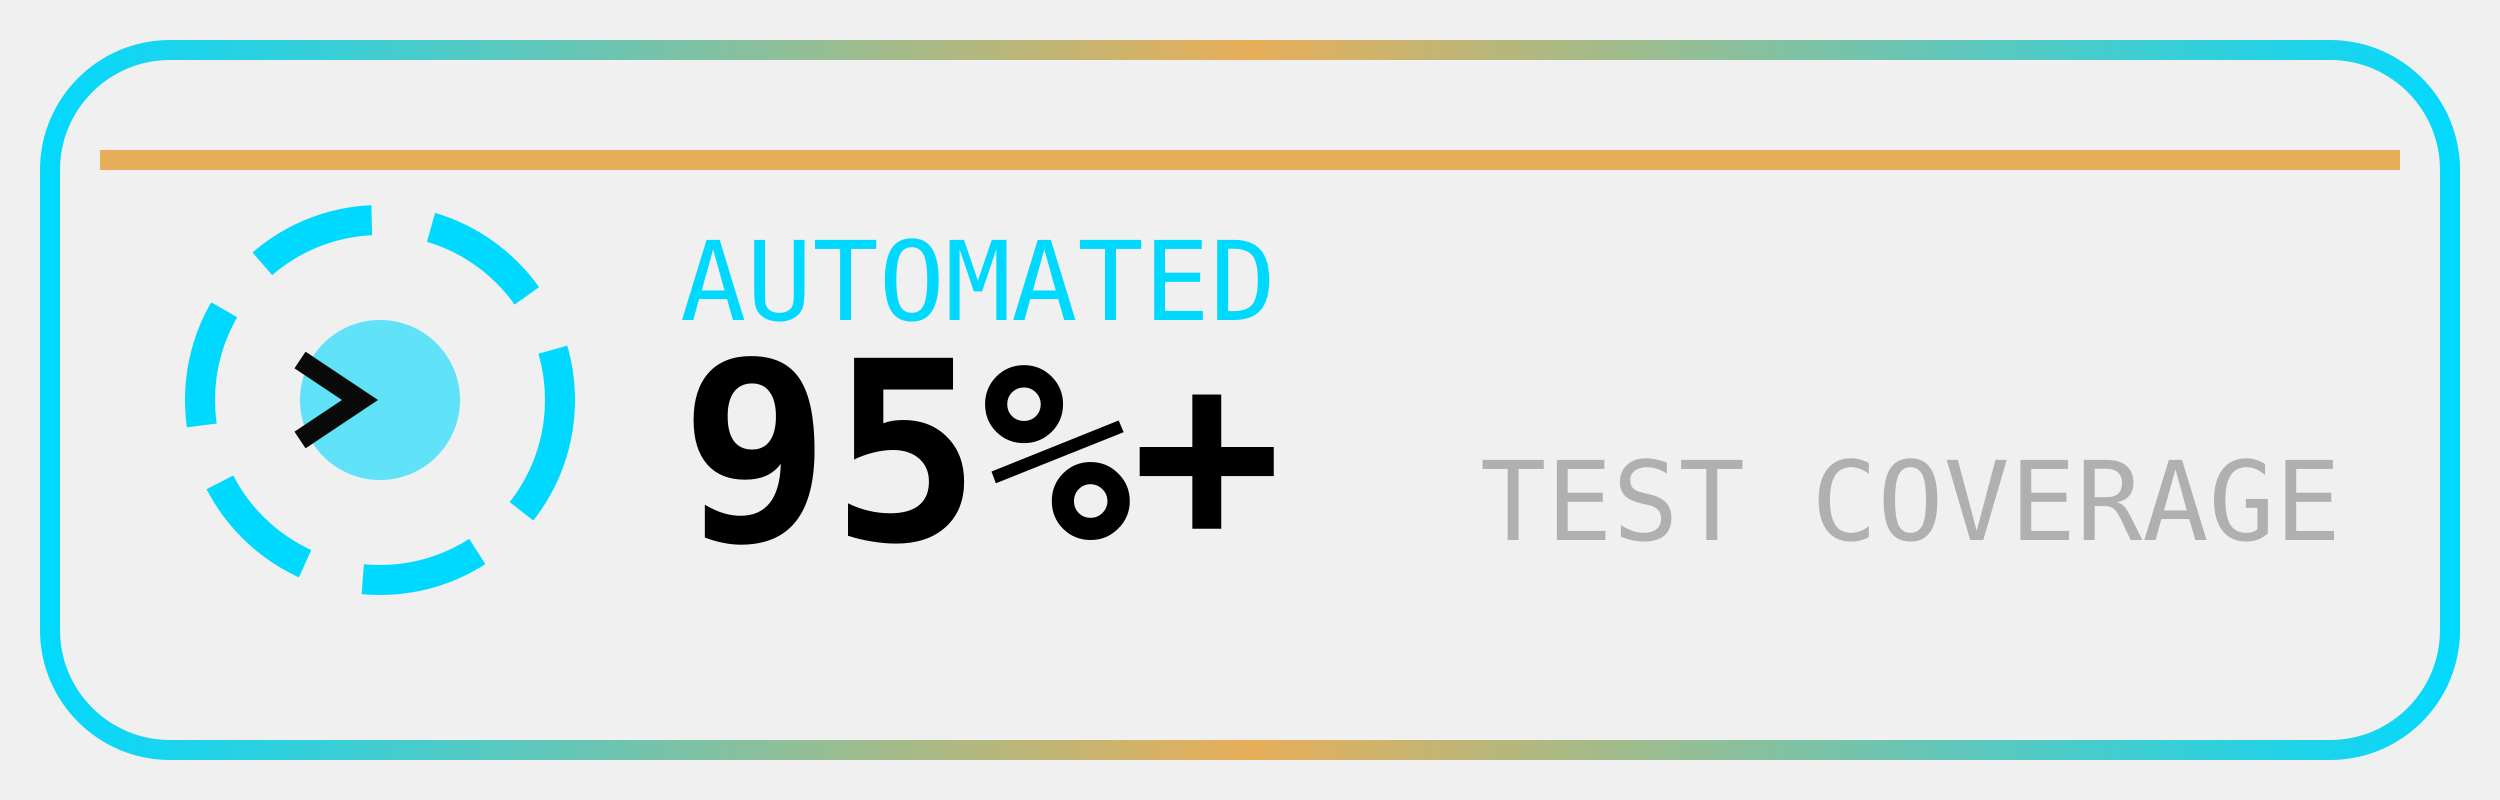
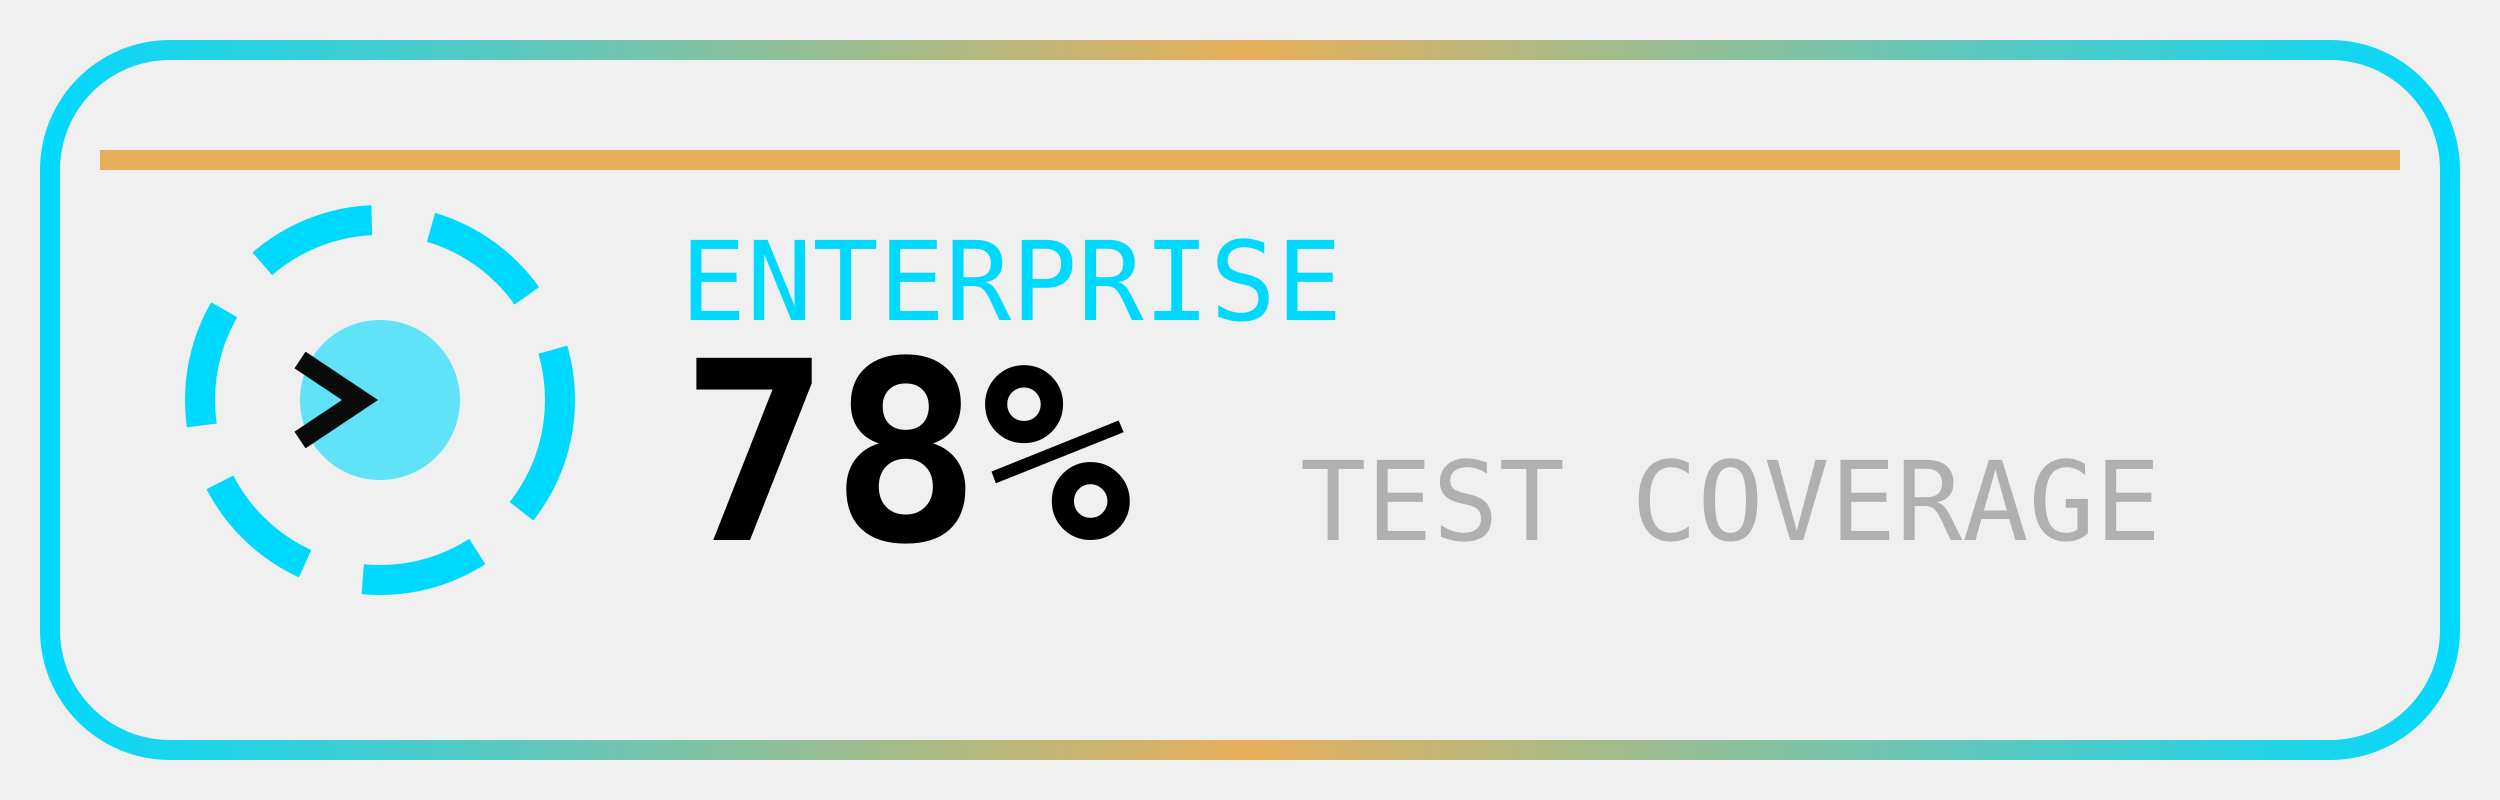
<svg xmlns="http://www.w3.org/2000/svg" width="250" height="80" viewBox="0 0 250 80" role="img" aria-labelledby="title desc">
  <defs>
    <style>
      @keyframes badge-glow {
        0%, 100% { filter: drop-shadow(0 0 6px #00D9FF); }
        50% { filter: drop-shadow(0 0 16px #E7AE59); }
      }

      @keyframes hologram-scan {
        0% { opacity: 0; transform: translateX(-100%); }
        50% { opacity: 0.4; }
        100% { opacity: 0; transform: translateX(100%); }
      }

      @keyframes counter-increment {
        0% { opacity: 0; transform: scale(0.9); }
        100% { opacity: 1; transform: scale(1); }
      }

      .badge-container {
        animation: badge-glow 3s ease-in-out infinite;
      }

      .hologram-line {
        animation: hologram-scan 2.6s linear infinite;
      }

      .badge-value {
        animation: counter-increment 1.2s ease-out;
      }

      text {
        font-family: 'Fira Code', monospace;
      }

      .badge-surface {
        fill: none;
      }

      .highlight {
        fill: #00D9FF;
      }

      .muted {
        fill: #B0B0B0;
      }

      @media (prefers-color-scheme: dark) {
        .badge-surface {
          fill: none;
        }

        text {
          fill: #FFFFFF;
        }

        .highlight {
          fill: #00D9FF;
        }

        .muted {
          fill: #B0B0B0;
        }
      }

      @media (prefers-color-scheme: light) {
        text {
          fill: #E7AE59;
        }

        .highlight {
          fill: #0099B3;
        }

        .muted {
          fill: #7A7A86;
        }
      }
    </style>
    <linearGradient id="badge-bg" x1="0%" y1="0%" x2="100%" y2="100%">
      <stop offset="0%" stop-color="#0A0A0A" />
      <stop offset="100%" stop-color="#141414" />
    </linearGradient>
    <linearGradient id="badge-border" x1="0%" y1="0%" x2="100%" y2="0%">
      <stop offset="0%" stop-color="#00D9FF" />
      <stop offset="50%" stop-color="#E7AE59" />
      <stop offset="100%" stop-color="#00D9FF" />
    </linearGradient>
  </defs>
  <g class="badge-container">
    <rect class="badge-surface" x="5" y="5" width="240" height="70" rx="12" stroke="url(#badge-border)" stroke-width="2" />
    <rect class="hologram-line" x="10" y="15" width="230" height="2" fill="#E7AE59" />
    <g transform="translate(38, 40)">
      <circle cx="0" cy="0" r="18" fill="none" stroke="#00D9FF" stroke-width="3" stroke-dasharray="12 6">
        <animateTransform attributeName="transform" type="rotate" values="0 0 0;360 0 0" dur="8s" repeatCount="indefinite" />
      </circle>
      <circle cx="0" cy="0" r="8" fill="#00D9FF" opacity="0.6" />
      <polyline points="-8 4 -2 0 -8 -4" fill="none" stroke="#0A0A0A" stroke-width="2" />
    </g>
-     <text class="highlight" x="68" y="32" font-size="11">AUTOMATED</text>
-     <text class="badge-value" x="68" y="54" font-size="25" font-weight="bold">95%+</text>
-     <text class="muted" x="148" y="54" font-size="11">TEST COVERAGE</text>
+     <text class="highlight" x="68" y="32" font-size="11">ENTERPRISE</text>
+     <text class="badge-value" x="68" y="54" font-size="25" font-weight="bold">78%</text>
+     <text class="muted" x="130" y="54" font-size="11">TEST COVERAGE</text>
  </g>
</svg>
